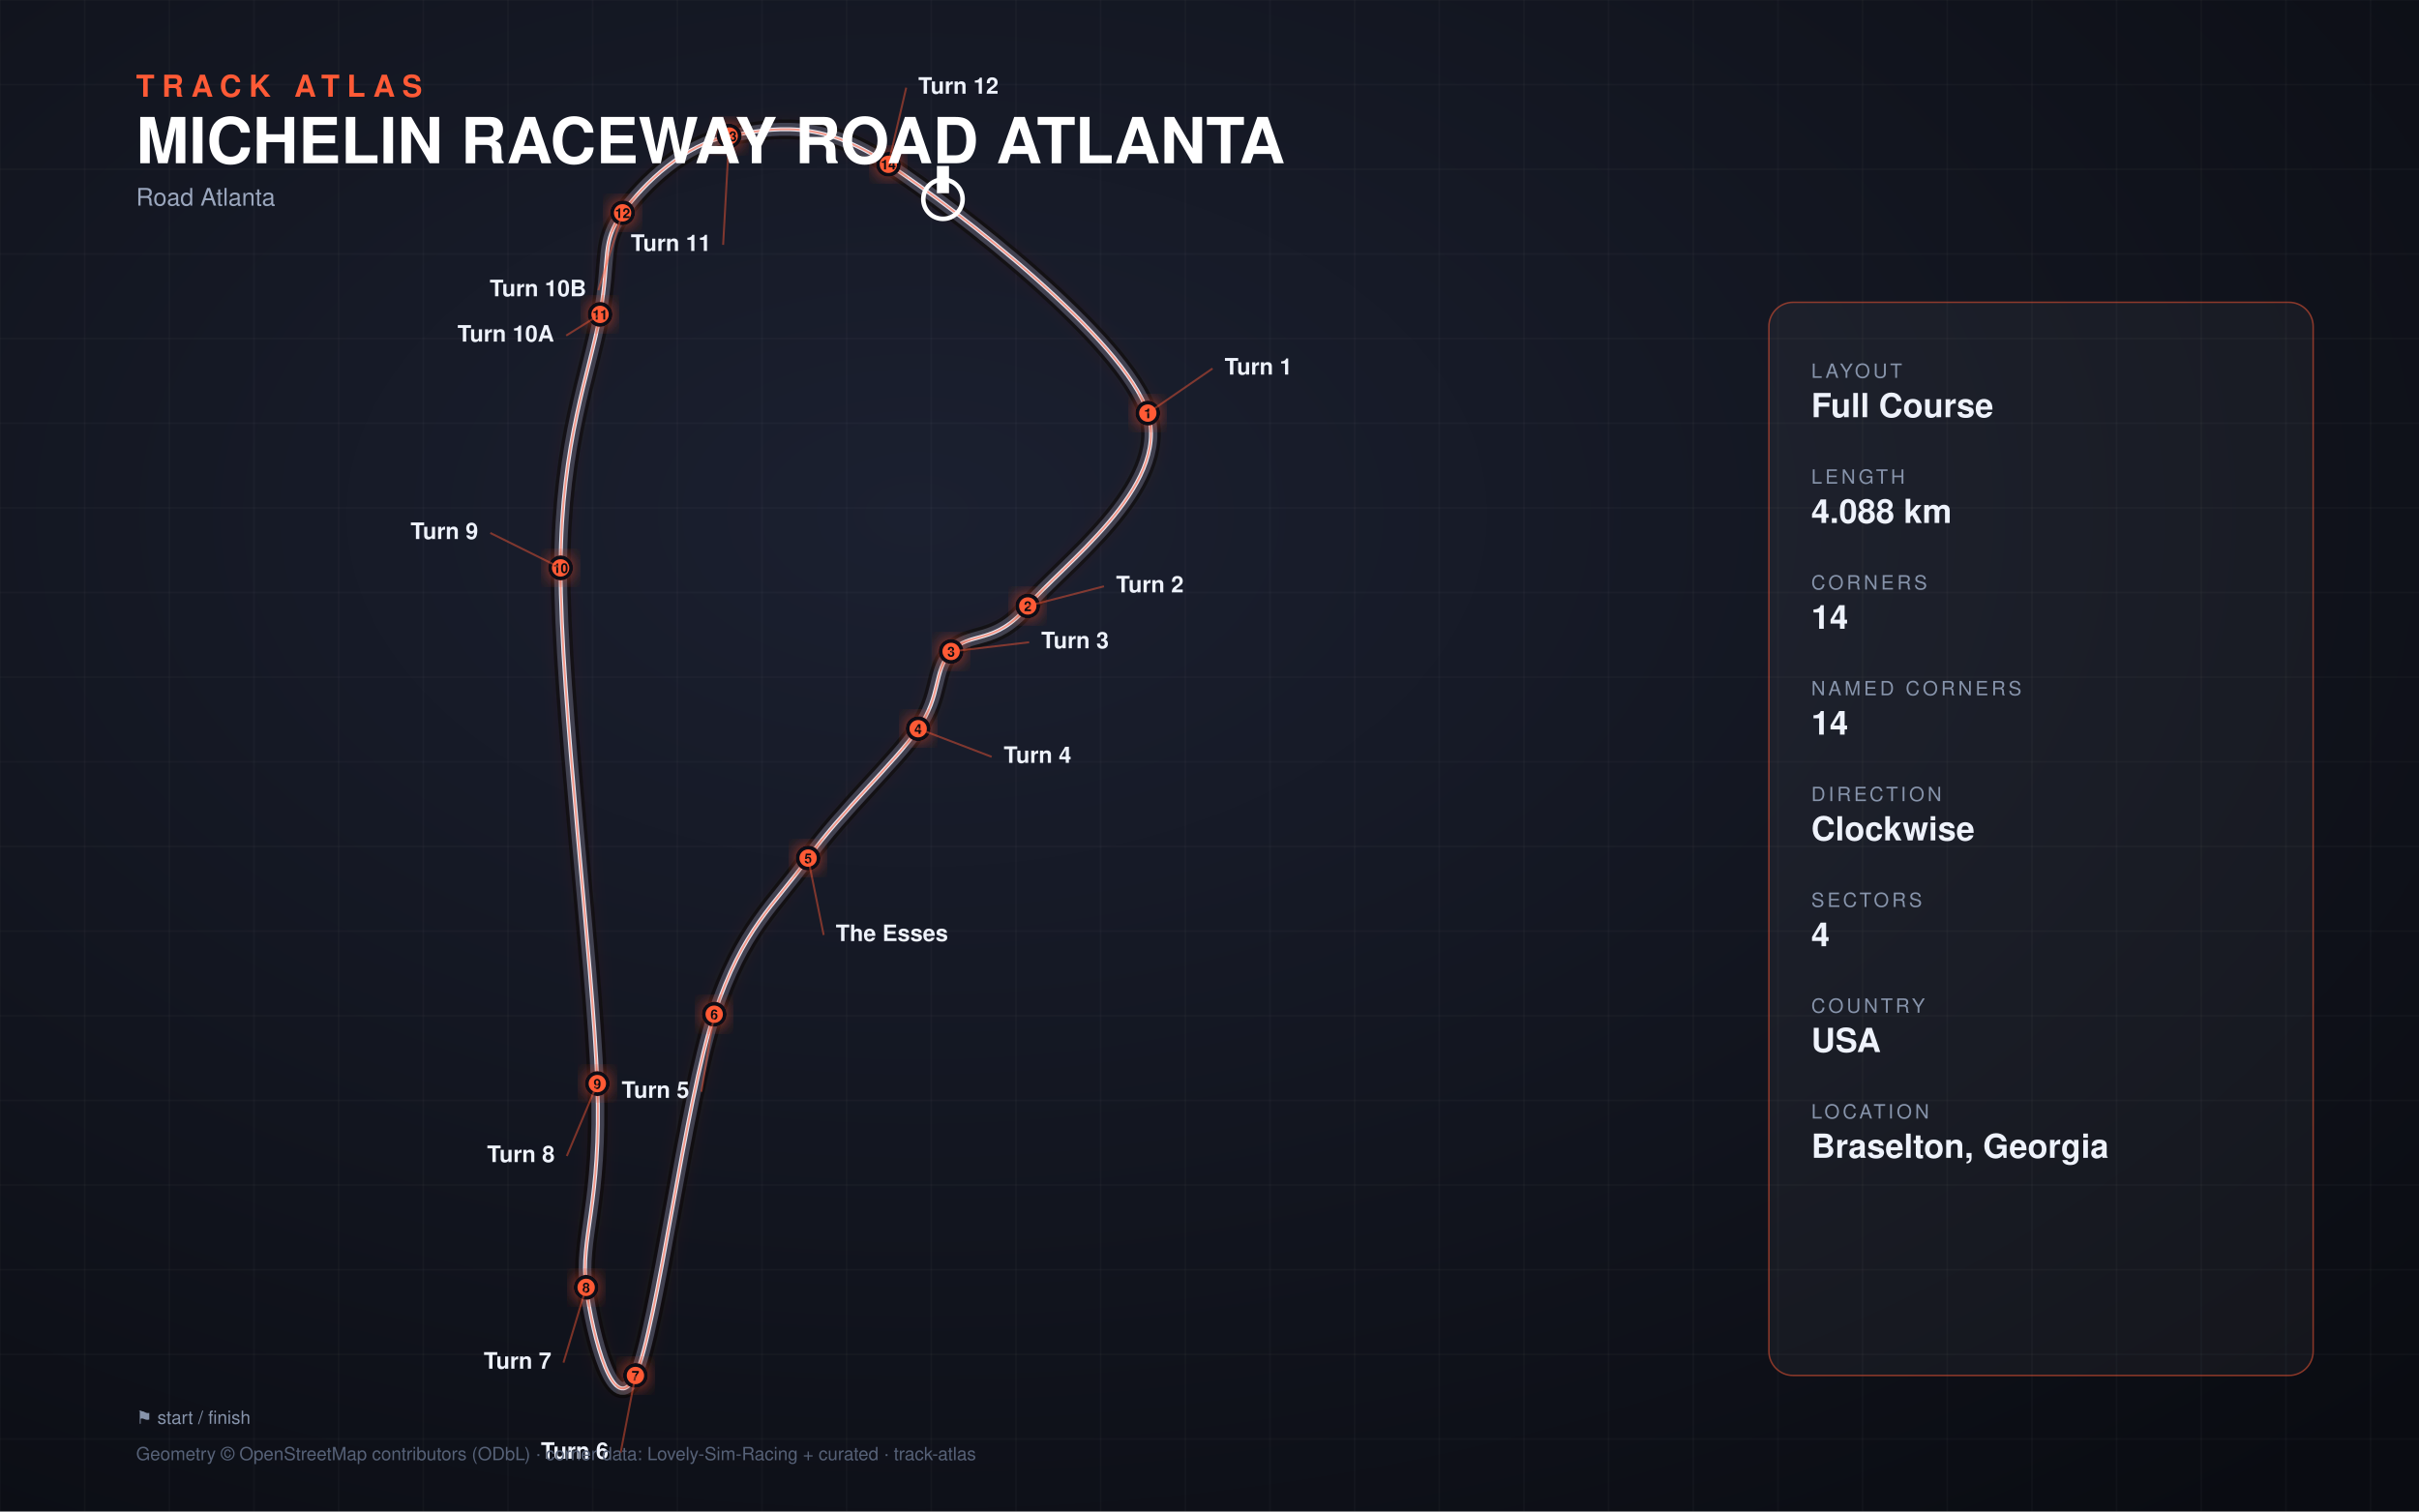
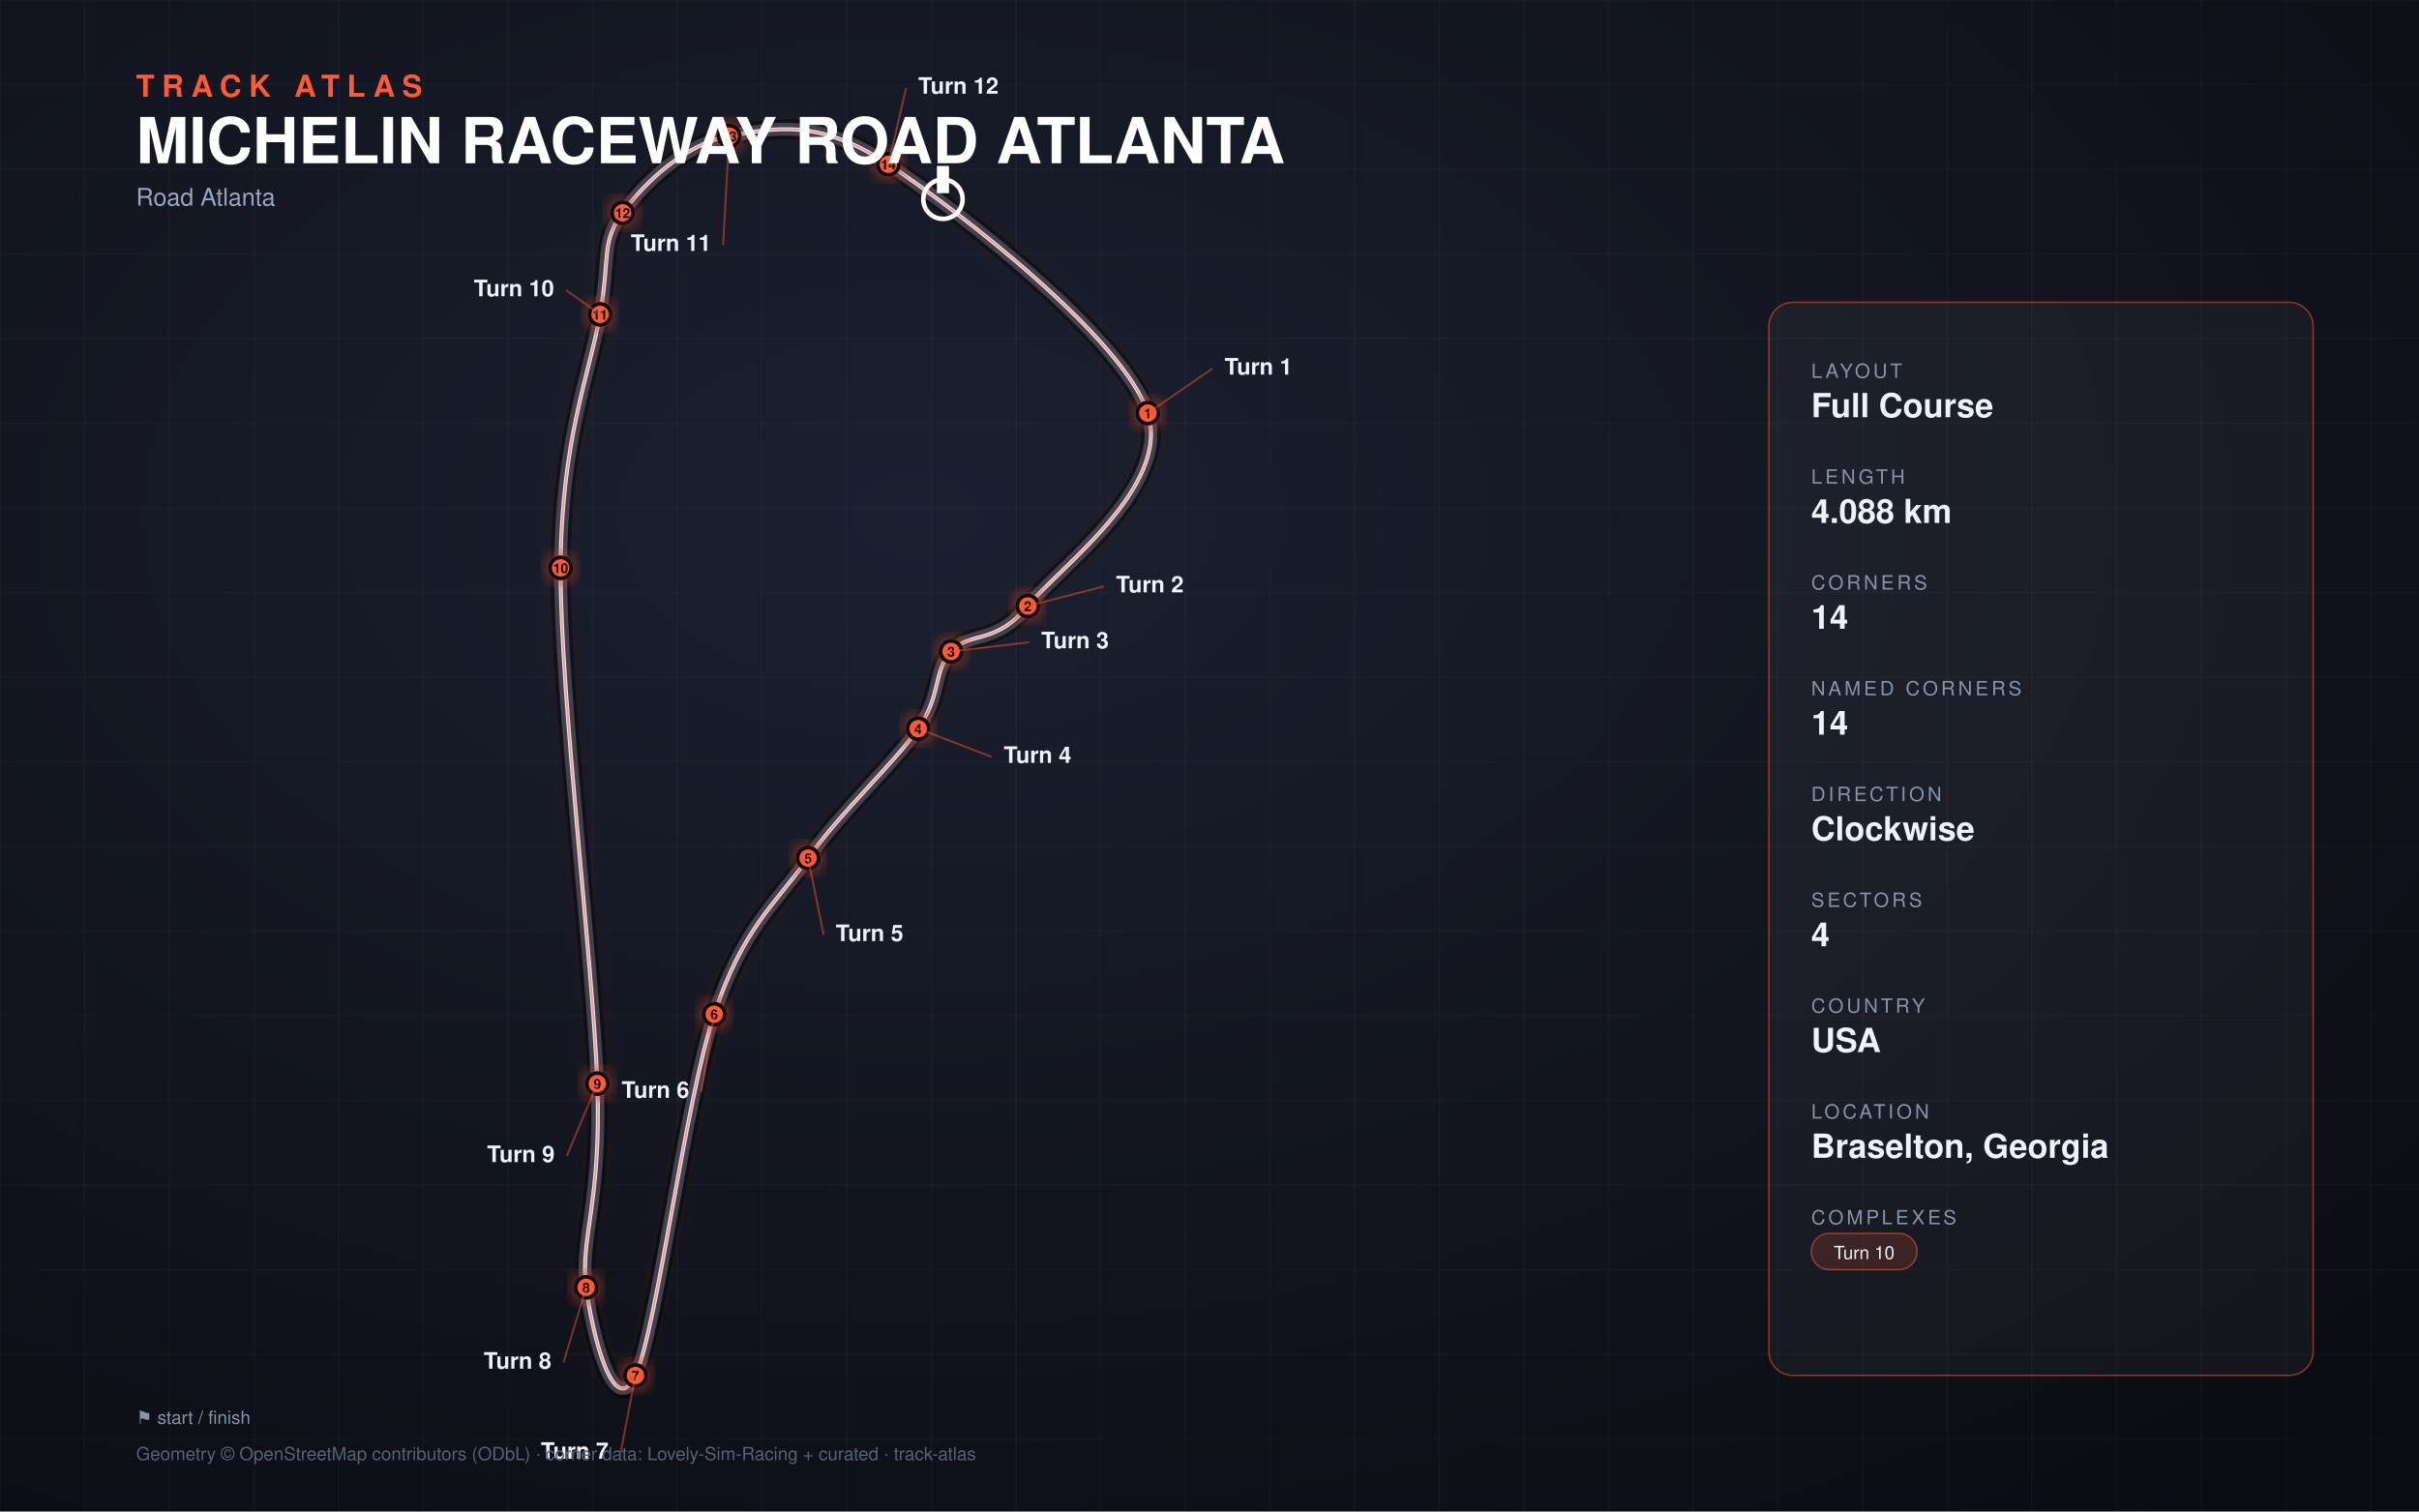
<svg xmlns="http://www.w3.org/2000/svg" width="1600" height="1000" viewBox="0 0 1600 1000" font-family="Helvetica, Arial, sans-serif">
  <defs>
    <radialGradient id="bg" cx="38%" cy="34%" r="85%">
      <stop offset="0%" stop-color="#1b2030" />
      <stop offset="55%" stop-color="#12151f" />
      <stop offset="100%" stop-color="#0a0c12" />
    </radialGradient>
    <linearGradient id="accent" x1="0" y1="0" x2="1" y2="1">
      <stop offset="0%" stop-color="#ff5a36" />
      <stop offset="100%" stop-color="#ffffff" />
    </linearGradient>
    <filter id="glow" x="-40%" y="-40%" width="180%" height="180%">
      <feGaussianBlur stdDeviation="6" result="b" />
      <feMerge>
        <feMergeNode in="b" />
        <feMergeNode in="SourceGraphic" />
      </feMerge>
    </filter>
  </defs>
  <rect width="1600" height="1000" fill="url(#bg)" />
  <line x1="0" y1="0" x2="0" y2="1000" stroke="#ffffff" stroke-opacity="0.025" />
  <line x1="56" y1="0" x2="56" y2="1000" stroke="#ffffff" stroke-opacity="0.025" />
  <line x1="112" y1="0" x2="112" y2="1000" stroke="#ffffff" stroke-opacity="0.025" />
  <line x1="168" y1="0" x2="168" y2="1000" stroke="#ffffff" stroke-opacity="0.025" />
  <line x1="224" y1="0" x2="224" y2="1000" stroke="#ffffff" stroke-opacity="0.025" />
  <line x1="280" y1="0" x2="280" y2="1000" stroke="#ffffff" stroke-opacity="0.025" />
  <line x1="336" y1="0" x2="336" y2="1000" stroke="#ffffff" stroke-opacity="0.025" />
  <line x1="392" y1="0" x2="392" y2="1000" stroke="#ffffff" stroke-opacity="0.025" />
  <line x1="448" y1="0" x2="448" y2="1000" stroke="#ffffff" stroke-opacity="0.025" />
  <line x1="504" y1="0" x2="504" y2="1000" stroke="#ffffff" stroke-opacity="0.025" />
  <line x1="560" y1="0" x2="560" y2="1000" stroke="#ffffff" stroke-opacity="0.025" />
  <line x1="616" y1="0" x2="616" y2="1000" stroke="#ffffff" stroke-opacity="0.025" />
  <line x1="672" y1="0" x2="672" y2="1000" stroke="#ffffff" stroke-opacity="0.025" />
  <line x1="728" y1="0" x2="728" y2="1000" stroke="#ffffff" stroke-opacity="0.025" />
  <line x1="784" y1="0" x2="784" y2="1000" stroke="#ffffff" stroke-opacity="0.025" />
  <line x1="840" y1="0" x2="840" y2="1000" stroke="#ffffff" stroke-opacity="0.025" />
  <line x1="896" y1="0" x2="896" y2="1000" stroke="#ffffff" stroke-opacity="0.025" />
  <line x1="952" y1="0" x2="952" y2="1000" stroke="#ffffff" stroke-opacity="0.025" />
  <line x1="1008" y1="0" x2="1008" y2="1000" stroke="#ffffff" stroke-opacity="0.025" />
  <line x1="1064" y1="0" x2="1064" y2="1000" stroke="#ffffff" stroke-opacity="0.025" />
  <line x1="1120" y1="0" x2="1120" y2="1000" stroke="#ffffff" stroke-opacity="0.025" />
  <line x1="1176" y1="0" x2="1176" y2="1000" stroke="#ffffff" stroke-opacity="0.025" />
  <line x1="1232" y1="0" x2="1232" y2="1000" stroke="#ffffff" stroke-opacity="0.025" />
  <line x1="1288" y1="0" x2="1288" y2="1000" stroke="#ffffff" stroke-opacity="0.025" />
  <line x1="1344" y1="0" x2="1344" y2="1000" stroke="#ffffff" stroke-opacity="0.025" />
  <line x1="1400" y1="0" x2="1400" y2="1000" stroke="#ffffff" stroke-opacity="0.025" />
  <line x1="1456" y1="0" x2="1456" y2="1000" stroke="#ffffff" stroke-opacity="0.025" />
  <line x1="1512" y1="0" x2="1512" y2="1000" stroke="#ffffff" stroke-opacity="0.025" />
  <line x1="1568" y1="0" x2="1568" y2="1000" stroke="#ffffff" stroke-opacity="0.025" />
  <line x1="0" y1="0" x2="1600" y2="0" stroke="#ffffff" stroke-opacity="0.025" />
  <line x1="0" y1="56" x2="1600" y2="56" stroke="#ffffff" stroke-opacity="0.025" />
  <line x1="0" y1="112" x2="1600" y2="112" stroke="#ffffff" stroke-opacity="0.025" />
  <line x1="0" y1="168" x2="1600" y2="168" stroke="#ffffff" stroke-opacity="0.025" />
  <line x1="0" y1="224" x2="1600" y2="224" stroke="#ffffff" stroke-opacity="0.025" />
  <line x1="0" y1="280" x2="1600" y2="280" stroke="#ffffff" stroke-opacity="0.025" />
  <line x1="0" y1="336" x2="1600" y2="336" stroke="#ffffff" stroke-opacity="0.025" />
  <line x1="0" y1="392" x2="1600" y2="392" stroke="#ffffff" stroke-opacity="0.025" />
  <line x1="0" y1="448" x2="1600" y2="448" stroke="#ffffff" stroke-opacity="0.025" />
  <line x1="0" y1="504" x2="1600" y2="504" stroke="#ffffff" stroke-opacity="0.025" />
  <line x1="0" y1="560" x2="1600" y2="560" stroke="#ffffff" stroke-opacity="0.025" />
  <line x1="0" y1="616" x2="1600" y2="616" stroke="#ffffff" stroke-opacity="0.025" />
  <line x1="0" y1="672" x2="1600" y2="672" stroke="#ffffff" stroke-opacity="0.025" />
  <line x1="0" y1="728" x2="1600" y2="728" stroke="#ffffff" stroke-opacity="0.025" />
  <line x1="0" y1="784" x2="1600" y2="784" stroke="#ffffff" stroke-opacity="0.025" />
  <line x1="0" y1="840" x2="1600" y2="840" stroke="#ffffff" stroke-opacity="0.025" />
  <line x1="0" y1="896" x2="1600" y2="896" stroke="#ffffff" stroke-opacity="0.025" />
  <line x1="0" y1="952" x2="1600" y2="952" stroke="#ffffff" stroke-opacity="0.025" />
  <path d="M 759.2,273.3 C 774.5,322.0 701.5,374.6 679.8,400.9 C 658.2,427.2 641.2,417.4 629.1,431.0 C 617.0,444.5 623.0,459.3 607.3,482.1 C 591.5,504.9 557.0,536.2 534.5,567.7 C 512.0,599.2 491.4,613.9 472.4,671.0 C 453.3,728.0 434.4,879.9 420.3,910.0 C 406.1,940.1 391.9,883.9 387.7,851.7 C 383.5,819.5 397.9,796.2 395.1,716.9 C 392.3,637.5 370.5,460.5 370.8,375.7 C 371.2,290.9 390.1,247.2 396.9,208.0 C 403.7,168.9 397.5,160.5 411.8,140.8 C 426.0,121.1 453.0,95.3 482.3,90.0 C 511.6,84.7 541.5,78.1 587.6,108.7 C 633.8,139.2 743.8,224.6 759.2,273.3 Z" fill="none" stroke="#000000" stroke-opacity="0.5" stroke-width="13" stroke-linejoin="round" stroke-linecap="round" />
  <path d="M 759.2,273.3 C 774.5,322.0 701.5,374.6 679.8,400.9 C 658.2,427.2 641.2,417.4 629.1,431.0 C 617.0,444.5 623.0,459.3 607.3,482.1 C 591.5,504.9 557.0,536.2 534.5,567.7 C 512.0,599.2 491.4,613.9 472.4,671.0 C 453.3,728.0 434.4,879.9 420.3,910.0 C 406.1,940.1 391.9,883.9 387.7,851.7 C 383.5,819.5 397.9,796.2 395.1,716.9 C 392.3,637.5 370.5,460.5 370.8,375.7 C 371.2,290.9 390.1,247.2 396.9,208.0 C 403.7,168.9 397.5,160.5 411.8,140.8 C 426.0,121.1 453.0,95.3 482.3,90.0 C 511.6,84.7 541.5,78.1 587.6,108.7 C 633.8,139.2 743.8,224.6 759.2,273.3 Z" fill="none" stroke="#39404f" stroke-width="8.5" stroke-linejoin="round" stroke-linecap="round" />
  <path d="M 759.2,273.3 C 774.5,322.0 701.5,374.6 679.8,400.9 C 658.2,427.2 641.2,417.4 629.1,431.0 C 617.0,444.5 623.0,459.3 607.3,482.1 C 591.5,504.9 557.0,536.2 534.5,567.7 C 512.0,599.2 491.4,613.9 472.4,671.0 C 453.3,728.0 434.4,879.9 420.3,910.0 C 406.1,940.1 391.9,883.9 387.7,851.7 C 383.5,819.5 397.9,796.2 395.1,716.9 C 392.3,637.5 370.5,460.5 370.8,375.7 C 371.2,290.9 390.1,247.2 396.9,208.0 C 403.7,168.9 397.5,160.5 411.8,140.8 C 426.0,121.1 453.0,95.3 482.3,90.0 C 511.6,84.7 541.5,78.1 587.6,108.7 C 633.8,139.2 743.8,224.6 759.2,273.3 Z" fill="none" stroke="#e7edf8" stroke-width="2.6" stroke-linejoin="round" stroke-linecap="round" />
  <path d="M 759.2,273.3 C 774.5,322.0 701.5,374.6 679.8,400.9 C 658.2,427.2 641.2,417.4 629.1,431.0 C 617.0,444.5 623.0,459.3 607.3,482.1 C 591.5,504.9 557.0,536.2 534.5,567.7 C 512.0,599.2 491.4,613.9 472.4,671.0 C 453.3,728.0 434.4,879.9 420.3,910.0 C 406.1,940.1 391.9,883.9 387.7,851.7 C 383.5,819.5 397.9,796.2 395.1,716.9 C 392.3,637.5 370.5,460.5 370.8,375.7 C 371.2,290.9 390.1,247.2 396.9,208.0 C 403.7,168.9 397.5,160.5 411.8,140.8 C 426.0,121.1 453.0,95.3 482.3,90.0 C 511.6,84.7 541.5,78.1 587.6,108.7 C 633.8,139.2 743.8,224.6 759.2,273.3 Z" fill="none" stroke="#ff5a36" stroke-opacity="0.55" stroke-width="1.2" stroke-linejoin="round" filter="url(#glow)" />
  <circle cx="623.7" cy="131.8" r="13" fill="none" stroke="#ffffff" stroke-width="3" />
  <rect x="619.7" y="109.8" width="8" height="18" fill="#ffffff" />
  <circle cx="759.2" cy="273.3" r="7" fill="#ff5a36" stroke="#0a0c12" stroke-width="2.5" filter="url(#glow)" />
  <text x="759.2" y="276.7" font-size="9" font-weight="700" fill="#0a0c12" text-anchor="middle">1</text>
  <circle cx="679.8" cy="400.9" r="7" fill="#ff5a36" stroke="#0a0c12" stroke-width="2.5" filter="url(#glow)" />
  <text x="679.8" y="404.3" font-size="9" font-weight="700" fill="#0a0c12" text-anchor="middle">2</text>
  <circle cx="629.1" cy="431.0" r="7" fill="#ff5a36" stroke="#0a0c12" stroke-width="2.5" filter="url(#glow)" />
  <text x="629.1" y="434.4" font-size="9" font-weight="700" fill="#0a0c12" text-anchor="middle">3</text>
  <circle cx="607.3" cy="482.1" r="7" fill="#ff5a36" stroke="#0a0c12" stroke-width="2.5" filter="url(#glow)" />
  <text x="607.3" y="485.5" font-size="9" font-weight="700" fill="#0a0c12" text-anchor="middle">4</text>
  <circle cx="534.5" cy="567.7" r="7" fill="#ff5a36" stroke="#0a0c12" stroke-width="2.5" filter="url(#glow)" />
  <text x="534.5" y="571.1" font-size="9" font-weight="700" fill="#0a0c12" text-anchor="middle">5</text>
  <circle cx="472.4" cy="671.0" r="7" fill="#ff5a36" stroke="#0a0c12" stroke-width="2.5" filter="url(#glow)" />
  <text x="472.4" y="674.4" font-size="9" font-weight="700" fill="#0a0c12" text-anchor="middle">6</text>
  <circle cx="420.3" cy="910.0" r="7" fill="#ff5a36" stroke="#0a0c12" stroke-width="2.5" filter="url(#glow)" />
  <text x="420.3" y="913.4" font-size="9" font-weight="700" fill="#0a0c12" text-anchor="middle">7</text>
  <circle cx="387.7" cy="851.7" r="7" fill="#ff5a36" stroke="#0a0c12" stroke-width="2.5" filter="url(#glow)" />
  <text x="387.7" y="855.1" font-size="9" font-weight="700" fill="#0a0c12" text-anchor="middle">8</text>
  <circle cx="395.1" cy="716.9" r="7" fill="#ff5a36" stroke="#0a0c12" stroke-width="2.5" filter="url(#glow)" />
  <text x="395.1" y="720.3" font-size="9" font-weight="700" fill="#0a0c12" text-anchor="middle">9</text>
  <circle cx="370.8" cy="375.7" r="7" fill="#ff5a36" stroke="#0a0c12" stroke-width="2.5" filter="url(#glow)" />
  <text x="370.8" y="379.1" font-size="9" font-weight="700" fill="#0a0c12" text-anchor="middle">10</text>
  <circle cx="396.9" cy="208.0" r="7" fill="#ff5a36" stroke="#0a0c12" stroke-width="2.5" filter="url(#glow)" />
  <text x="396.9" y="211.4" font-size="9" font-weight="700" fill="#0a0c12" text-anchor="middle">11</text>
  <circle cx="411.8" cy="140.8" r="7" fill="#ff5a36" stroke="#0a0c12" stroke-width="2.5" filter="url(#glow)" />
  <text x="411.8" y="144.2" font-size="9" font-weight="700" fill="#0a0c12" text-anchor="middle">12</text>
  <circle cx="482.3" cy="90.0" r="7" fill="#ff5a36" stroke="#0a0c12" stroke-width="2.5" filter="url(#glow)" />
  <text x="482.3" y="93.4" font-size="9" font-weight="700" fill="#0a0c12" text-anchor="middle">13</text>
  <circle cx="587.6" cy="108.7" r="7" fill="#ff5a36" stroke="#0a0c12" stroke-width="2.5" filter="url(#glow)" />
  <text x="587.6" y="112.1" font-size="9" font-weight="700" fill="#0a0c12" text-anchor="middle">14</text>
  <line x1="759.2" y1="273.3" x2="802.0" y2="243.8" stroke="#ff5a36" stroke-opacity="0.45" stroke-width="1.3" />
  <text x="810.0" y="247.8" font-size="15" font-weight="600" fill="#eef2fb" text-anchor="start">Turn 1</text>
  <line x1="679.8" y1="400.9" x2="730.2" y2="387.9" stroke="#ff5a36" stroke-opacity="0.45" stroke-width="1.3" />
  <text x="738.2" y="391.9" font-size="15" font-weight="600" fill="#eef2fb" text-anchor="start">Turn 2</text>
  <line x1="629.1" y1="431.0" x2="680.7" y2="424.9" stroke="#ff5a36" stroke-opacity="0.45" stroke-width="1.3" />
  <text x="688.7" y="428.9" font-size="15" font-weight="600" fill="#eef2fb" text-anchor="start">Turn 3</text>
  <line x1="607.3" y1="482.1" x2="655.9" y2="500.7" stroke="#ff5a36" stroke-opacity="0.45" stroke-width="1.3" />
  <text x="663.9" y="504.7" font-size="15" font-weight="600" fill="#eef2fb" text-anchor="start">Turn 4</text>
  <line x1="534.5" y1="567.7" x2="544.8" y2="618.6" stroke="#ff5a36" stroke-opacity="0.45" stroke-width="1.3" />
-   <text x="552.8" y="622.6" font-size="15" font-weight="600" fill="#eef2fb" text-anchor="start">The Esses</text>
+   <text x="552.8" y="622.6" font-size="15" font-weight="600" fill="#eef2fb" text-anchor="start">Turn 5</text>
  <line x1="472.4" y1="671.0" x2="463.9" y2="722.3" stroke="#ff5a36" stroke-opacity="0.45" stroke-width="1.3" />
-   <text x="455.9" y="726.3" font-size="15" font-weight="600" fill="#eef2fb" text-anchor="end">Turn 5</text>
+   <text x="455.9" y="726.3" font-size="15" font-weight="600" fill="#eef2fb" text-anchor="end">Turn 6</text>
  <line x1="420.3" y1="910.0" x2="410.5" y2="961.1" stroke="#ff5a36" stroke-opacity="0.45" stroke-width="1.3" />
-   <text x="402.5" y="965.1" font-size="15" font-weight="600" fill="#eef2fb" text-anchor="end">Turn 6</text>
+   <text x="402.5" y="965.1" font-size="15" font-weight="600" fill="#eef2fb" text-anchor="end">Turn 7</text>
  <line x1="387.7" y1="851.7" x2="372.7" y2="901.5" stroke="#ff5a36" stroke-opacity="0.45" stroke-width="1.3" />
-   <text x="364.7" y="905.5" font-size="15" font-weight="600" fill="#eef2fb" text-anchor="end">Turn 7</text>
+   <text x="364.7" y="905.5" font-size="15" font-weight="600" fill="#eef2fb" text-anchor="end">Turn 8</text>
  <line x1="395.1" y1="716.9" x2="374.9" y2="764.8" stroke="#ff5a36" stroke-opacity="0.45" stroke-width="1.3" />
-   <text x="366.9" y="768.8" font-size="15" font-weight="600" fill="#eef2fb" text-anchor="end">Turn 8</text>
-   <line x1="370.8" y1="375.7" x2="324.3" y2="352.6" stroke="#ff5a36" stroke-opacity="0.45" stroke-width="1.3" />
-   <text x="316.3" y="356.6" font-size="15" font-weight="600" fill="#eef2fb" text-anchor="end">Turn 9</text>
-   <line x1="396.9" y1="208.0" x2="374.5" y2="222.0" stroke="#ff5a36" stroke-opacity="0.45" stroke-width="1.3" />
-   <text x="366.5" y="226.0" font-size="15" font-weight="600" fill="#eef2fb" text-anchor="end">Turn 10A</text>
-   <line x1="411.8" y1="140.8" x2="395.8" y2="192.0" stroke="#ff5a36" stroke-opacity="0.45" stroke-width="1.3" />
-   <text x="387.8" y="196.0" font-size="15" font-weight="600" fill="#eef2fb" text-anchor="end">Turn 10B</text>
+   <text x="366.9" y="768.8" font-size="15" font-weight="600" fill="#eef2fb" text-anchor="end">Turn 9</text>
+   <line x1="396.9" y1="208.0" x2="374.5" y2="192.0" stroke="#ff5a36" stroke-opacity="0.45" stroke-width="1.3" />
+   <text x="366.5" y="196.0" font-size="15" font-weight="600" fill="#eef2fb" text-anchor="end">Turn 10</text>
  <line x1="482.3" y1="90.0" x2="478.3" y2="162.0" stroke="#ff5a36" stroke-opacity="0.45" stroke-width="1.3" />
  <text x="470.3" y="166.0" font-size="15" font-weight="600" fill="#eef2fb" text-anchor="end">Turn 11</text>
  <line x1="587.6" y1="108.7" x2="599.4" y2="58.0" stroke="#ff5a36" stroke-opacity="0.45" stroke-width="1.3" />
  <text x="607.4" y="62.0" font-size="15" font-weight="600" fill="#eef2fb" text-anchor="start">Turn 12</text>
  <text x="90" y="64" font-size="20" letter-spacing="5" fill="#ff5a36" font-weight="700">TRACK ATLAS</text>
  <text x="90" y="108" font-size="42" font-weight="800" fill="#ffffff">MICHELIN RACEWAY ROAD ATLANTA</text>
  <text x="90" y="136" font-size="16" fill="#9aa6bd">Road Atlanta</text>
  <rect x="1170" y="200" width="360" height="710" rx="16" fill="#ffffff" fill-opacity="0.04" stroke="#ff5a36" stroke-opacity="0.5" />
  <text x="1198" y="250" font-size="13" letter-spacing="2" fill="#8794ab">LAYOUT</text>
  <text x="1198" y="276" font-size="22" font-weight="700" fill="#eef2fb">Full Course</text>
  <text x="1198" y="320" font-size="13" letter-spacing="2" fill="#8794ab">LENGTH</text>
  <text x="1198" y="346" font-size="22" font-weight="700" fill="#eef2fb">4.088 km</text>
  <text x="1198" y="390" font-size="13" letter-spacing="2" fill="#8794ab">CORNERS</text>
  <text x="1198" y="416" font-size="22" font-weight="700" fill="#eef2fb">14</text>
  <text x="1198" y="460" font-size="13" letter-spacing="2" fill="#8794ab">NAMED CORNERS</text>
  <text x="1198" y="486" font-size="22" font-weight="700" fill="#eef2fb">14</text>
  <text x="1198" y="530" font-size="13" letter-spacing="2" fill="#8794ab">DIRECTION</text>
  <text x="1198" y="556" font-size="22" font-weight="700" fill="#eef2fb">Clockwise</text>
  <text x="1198" y="600" font-size="13" letter-spacing="2" fill="#8794ab">SECTORS</text>
  <text x="1198" y="626" font-size="22" font-weight="700" fill="#eef2fb">4</text>
  <text x="1198" y="670" font-size="13" letter-spacing="2" fill="#8794ab">COUNTRY</text>
  <text x="1198" y="696" font-size="22" font-weight="700" fill="#eef2fb">USA</text>
  <text x="1198" y="740" font-size="13" letter-spacing="2" fill="#8794ab">LOCATION</text>
  <text x="1198" y="766" font-size="22" font-weight="700" fill="#eef2fb">Braselton, Georgia</text>
+   <text x="1198" y="810" font-size="13" letter-spacing="2" fill="#8794ab">COMPLEXES</text>
+   <rect x="1198" y="816" width="70" height="24" rx="12" fill="#ff5a36" fill-opacity="0.16" stroke="#ff5a36" stroke-opacity="0.5" />
+   <text x="1233" y="833" font-size="12" fill="#eef2fb" text-anchor="middle">Turn 10</text>
  <text x="90" y="966" font-size="12" fill="#566177">Geometry © OpenStreetMap contributors (ODbL) · corner data: Lovely-Sim-Racing + curated · track-atlas</text>
  <text x="90" y="942" font-size="12" fill="#8794ab">⚑ start / finish</text>
</svg>
